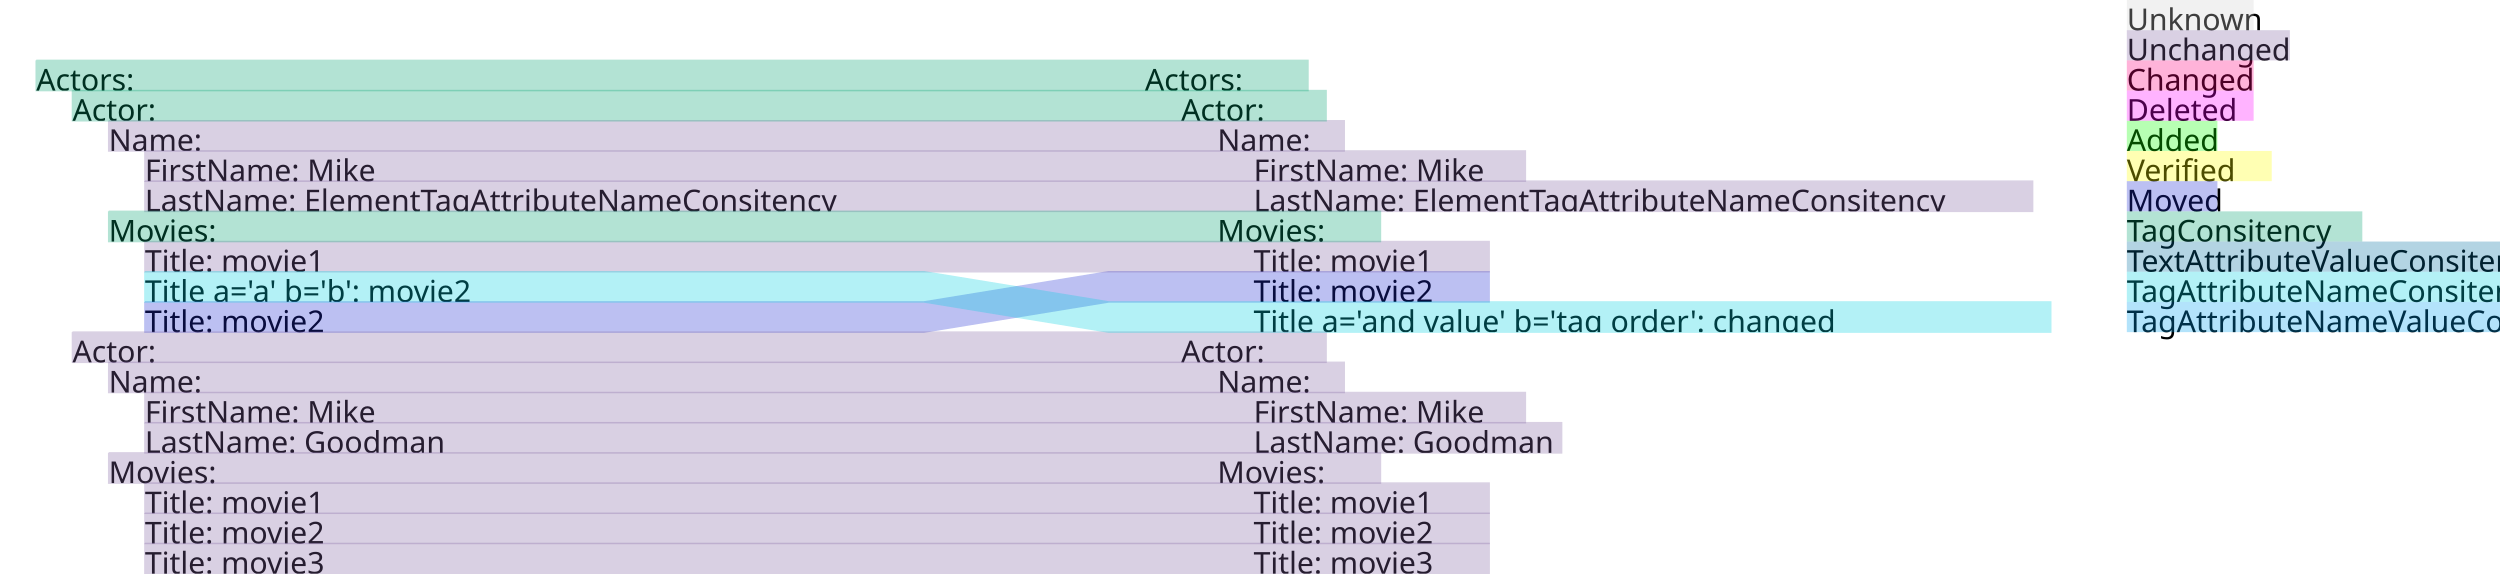
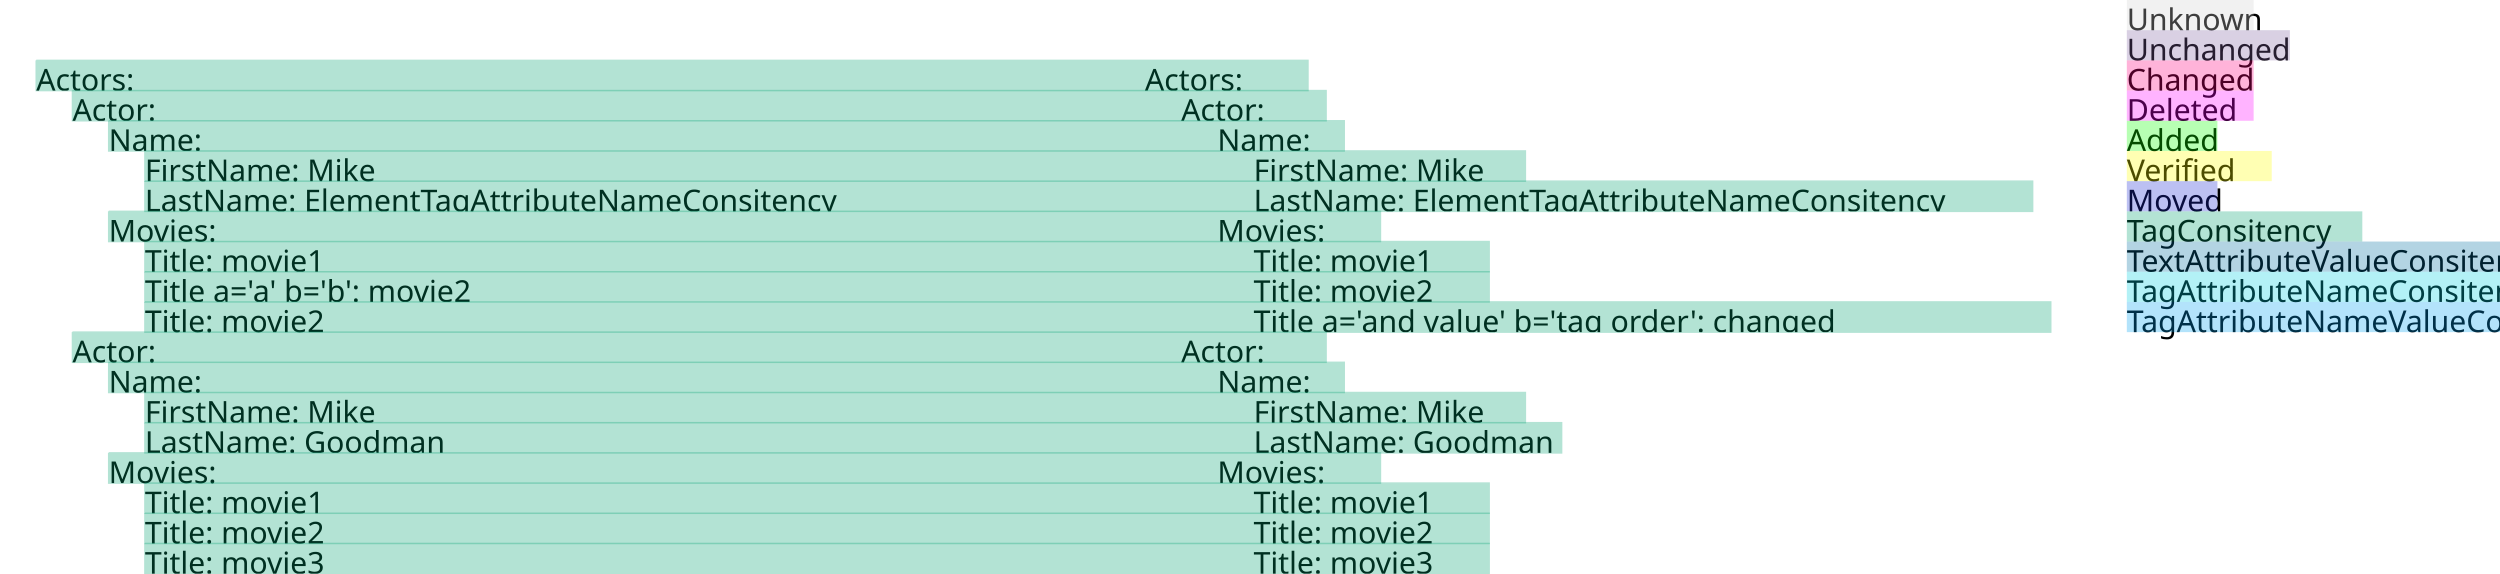
<svg xmlns="http://www.w3.org/2000/svg" baseProfile="full" height="190.0" version="1.1" viewBox="0,0,828.0,190.0" width="828.0">
  <defs />
  <svg baseProfile="full" height="100%" version="1.1" width="100%" x="0" y="0">
    <defs />
    <svg height="10.0" viewBox="0,0,54.0,10.0" width="54.0" x="12.0" y="20.0">
      <defs />
      <text font-family="Lucida Console" font-size="10" x="0" y="0">
        <tspan fill="black" x="0" y="10.0">Actors:  
</tspan>
      </text>
    </svg>
    <svg height="10.0" viewBox="0,0,48.0,10.0" width="48.0" x="24.0" y="30.0">
      <defs />
      <text font-family="Lucida Console" font-size="10" x="0" y="0">
        <tspan fill="black" x="0" y="10.0">Actor:  
</tspan>
      </text>
    </svg>
    <svg height="10.0" viewBox="0,0,42.0,10.0" width="42.0" x="36.0" y="40.0">
      <defs />
      <text font-family="Lucida Console" font-size="10" x="0" y="0">
        <tspan fill="black" x="0" y="10.0">Name:  
</tspan>
      </text>
    </svg>
    <svg height="10.0" viewBox="0,0,90.0,10.0" width="90.0" x="48.0" y="50.0">
      <defs />
      <text font-family="Lucida Console" font-size="10" x="0" y="0">
        <tspan fill="black" x="0" y="10.0">FirstName: Mike</tspan>
      </text>
    </svg>
    <svg height="10.0" viewBox="0,0,258.0,10.0" width="258.0" x="48.0" y="60.0">
      <defs />
      <text font-family="Lucida Console" font-size="10" x="0" y="0">
        <tspan fill="black" x="0" y="10.0">LastName: ElementTagAttributeNameConsitency</tspan>
      </text>
    </svg>
    <svg height="10.0" viewBox="0,0,54.0,10.0" width="54.0" x="36.0" y="70.0">
      <defs />
      <text font-family="Lucida Console" font-size="10" x="0" y="0">
        <tspan fill="black" x="0" y="10.0">Movies:  
</tspan>
      </text>
    </svg>
    <svg height="10.0" viewBox="0,0,78.0,10.0" width="78.0" x="48.0" y="80.0">
      <defs />
      <text font-family="Lucida Console" font-size="10" x="0" y="0">
        <tspan fill="black" x="0" y="10.0">Title: 
movie1
</tspan>
      </text>
    </svg>
    <svg height="10.0" viewBox="0,0,162.0,10.0" width="162.0" x="48.0" y="90.0">
      <defs />
      <text font-family="Lucida Console" font-size="10" x="0" y="0">
        <tspan fill="black" x="0" y="10.0">Title  a='a'  b='b': movie2</tspan>
      </text>
    </svg>
    <svg height="10.0" viewBox="0,0,78.0,10.0" width="78.0" x="48.0" y="100.0">
      <defs />
      <text font-family="Lucida Console" font-size="10" x="0" y="0">
        <tspan fill="black" x="0" y="10.0">Title: movie2</tspan>
      </text>
    </svg>
    <svg height="10.0" viewBox="0,0,48.0,10.0" width="48.0" x="24.0" y="110.0">
      <defs />
      <text font-family="Lucida Console" font-size="10" x="0" y="0">
        <tspan fill="black" x="0" y="10.0">Actor:  
</tspan>
      </text>
    </svg>
    <svg height="10.0" viewBox="0,0,42.0,10.0" width="42.0" x="36.0" y="120.0">
      <defs />
      <text font-family="Lucida Console" font-size="10" x="0" y="0">
        <tspan fill="black" x="0" y="10.0">Name:  
</tspan>
      </text>
    </svg>
    <svg height="10.0" viewBox="0,0,90.0,10.0" width="90.0" x="48.0" y="130.0">
      <defs />
      <text font-family="Lucida Console" font-size="10" x="0" y="0">
        <tspan fill="black" x="0" y="10.0">FirstName: 
Mike
</tspan>
      </text>
    </svg>
    <svg height="10.0" viewBox="0,0,102.0,10.0" width="102.0" x="48.0" y="140.0">
      <defs />
      <text font-family="Lucida Console" font-size="10" x="0" y="0">
        <tspan fill="black" x="0" y="10.0">LastName: Goodman</tspan>
      </text>
    </svg>
    <svg height="10.0" viewBox="0,0,54.0,10.0" width="54.0" x="36.0" y="150.0">
      <defs />
      <text font-family="Lucida Console" font-size="10" x="0" y="0">
        <tspan fill="black" x="0" y="10.0">Movies:  
</tspan>
      </text>
    </svg>
    <svg height="10.0" viewBox="0,0,78.0,10.0" width="78.0" x="48.0" y="160.0">
      <defs />
      <text font-family="Lucida Console" font-size="10" x="0" y="0">
        <tspan fill="black" x="0" y="10.0">Title: movie1</tspan>
      </text>
    </svg>
    <svg height="10.0" viewBox="0,0,78.0,10.0" width="78.0" x="48.0" y="170.0">
      <defs />
      <text font-family="Lucida Console" font-size="10" x="0" y="0">
        <tspan fill="black" x="0" y="10.0">Title: movie2</tspan>
      </text>
    </svg>
    <svg height="10.0" viewBox="0,0,78.0,10.0" width="78.0" x="48.0" y="180.0">
      <defs />
      <text font-family="Lucida Console" font-size="10" x="0" y="0">
        <tspan fill="black" x="0" y="10.0">Title: movie3</tspan>
      </text>
    </svg>
  </svg>
  <svg baseProfile="full" height="100%" version="1.1" width="100%" x="367.2" y="0">
    <defs />
    <svg height="10.0" viewBox="0,0,54.0,10.0" width="54.0" x="12.0" y="20.0">
      <defs />
      <text font-family="Lucida Console" font-size="10" x="0" y="0">
        <tspan fill="black" x="0" y="10.0">Actors:  
</tspan>
      </text>
    </svg>
    <svg height="10.0" viewBox="0,0,48.0,10.0" width="48.0" x="24.0" y="30.0">
      <defs />
      <text font-family="Lucida Console" font-size="10" x="0" y="0">
        <tspan fill="black" x="0" y="10.0">Actor:  
</tspan>
      </text>
    </svg>
    <svg height="10.0" viewBox="0,0,42.0,10.0" width="42.0" x="36.0" y="40.0">
      <defs />
      <text font-family="Lucida Console" font-size="10" x="0" y="0">
        <tspan fill="black" x="0" y="10.0">Name:  
</tspan>
      </text>
    </svg>
    <svg height="10.0" viewBox="0,0,90.0,10.0" width="90.0" x="48.0" y="50.0">
      <defs />
      <text font-family="Lucida Console" font-size="10" x="0" y="0">
        <tspan fill="black" x="0" y="10.0">FirstName: Mike</tspan>
      </text>
    </svg>
    <svg height="10.0" viewBox="0,0,258.0,10.0" width="258.0" x="48.0" y="60.0">
      <defs />
      <text font-family="Lucida Console" font-size="10" x="0" y="0">
        <tspan fill="black" x="0" y="10.0">LastName: ElementTagAttributeNameConsitency</tspan>
      </text>
    </svg>
    <svg height="10.0" viewBox="0,0,54.0,10.0" width="54.0" x="36.0" y="70.0">
      <defs />
      <text font-family="Lucida Console" font-size="10" x="0" y="0">
        <tspan fill="black" x="0" y="10.0">Movies:  
</tspan>
      </text>
    </svg>
    <svg height="10.0" viewBox="0,0,78.0,10.0" width="78.0" x="48.0" y="80.0">
      <defs />
      <text font-family="Lucida Console" font-size="10" x="0" y="0">
        <tspan fill="black" x="0" y="10.0">Title: 
movie1
</tspan>
      </text>
    </svg>
    <svg height="10.0" viewBox="0,0,78.0,10.0" width="78.0" x="48.0" y="90.0">
      <defs />
      <text font-family="Lucida Console" font-size="10" x="0" y="0">
        <tspan fill="black" x="0" y="10.0">Title: movie2</tspan>
      </text>
    </svg>
    <svg height="10.0" viewBox="0,0,264.0,10.0" width="264.0" x="48.0" y="100.0">
      <defs />
      <text font-family="Lucida Console" font-size="10" x="0" y="0">
        <tspan fill="black" x="0" y="10.0">Title  a='and value'  b='tag order': changed</tspan>
      </text>
    </svg>
    <svg height="10.0" viewBox="0,0,48.0,10.0" width="48.0" x="24.0" y="110.0">
      <defs />
      <text font-family="Lucida Console" font-size="10" x="0" y="0">
        <tspan fill="black" x="0" y="10.0">Actor:  
</tspan>
      </text>
    </svg>
    <svg height="10.0" viewBox="0,0,42.0,10.0" width="42.0" x="36.0" y="120.0">
      <defs />
      <text font-family="Lucida Console" font-size="10" x="0" y="0">
        <tspan fill="black" x="0" y="10.0">Name:  
</tspan>
      </text>
    </svg>
    <svg height="10.0" viewBox="0,0,90.0,10.0" width="90.0" x="48.0" y="130.0">
      <defs />
      <text font-family="Lucida Console" font-size="10" x="0" y="0">
        <tspan fill="black" x="0" y="10.0">FirstName: 
Mike
</tspan>
      </text>
    </svg>
    <svg height="10.0" viewBox="0,0,102.0,10.0" width="102.0" x="48.0" y="140.0">
      <defs />
      <text font-family="Lucida Console" font-size="10" x="0" y="0">
        <tspan fill="black" x="0" y="10.0">LastName: Goodman</tspan>
      </text>
    </svg>
    <svg height="10.0" viewBox="0,0,54.0,10.0" width="54.0" x="36.0" y="150.0">
      <defs />
      <text font-family="Lucida Console" font-size="10" x="0" y="0">
        <tspan fill="black" x="0" y="10.0">Movies:  
</tspan>
      </text>
    </svg>
    <svg height="10.0" viewBox="0,0,78.0,10.0" width="78.0" x="48.0" y="160.0">
      <defs />
      <text font-family="Lucida Console" font-size="10" x="0" y="0">
        <tspan fill="black" x="0" y="10.0">Title: movie1</tspan>
      </text>
    </svg>
    <svg height="10.0" viewBox="0,0,78.0,10.0" width="78.0" x="48.0" y="170.0">
      <defs />
      <text font-family="Lucida Console" font-size="10" x="0" y="0">
        <tspan fill="black" x="0" y="10.0">Title: movie2</tspan>
      </text>
    </svg>
    <svg height="10.0" viewBox="0,0,78.0,10.0" width="78.0" x="48.0" y="180.0">
      <defs />
      <text font-family="Lucida Console" font-size="10" x="0" y="0">
        <tspan fill="black" x="0" y="10.0">Title: movie3</tspan>
      </text>
    </svg>
  </svg>
  <svg baseProfile="full" height="100%" version="1.1" width="100%" x="680.4" y="0">
    <defs />
    <text fill="rgb(0,0,0)" font-family="Lucida Console" font-size="10" x="24.0" y="10.0">Unknown</text>
    <rect fill="rgb(208,208,208)" height="10.0" opacity="0.3" width="42.0" x="24.0" y="0.0" />
    <text fill="rgb(0,0,0)" font-family="Lucida Console" font-size="10" x="24.0" y="20.0">Unchanged</text>
    <rect fill="rgb(126,98,161)" height="10.0" opacity="0.3" width="54.0" x="24.0" y="10.0" />
    <text fill="rgb(0,0,0)" font-family="Lucida Console" font-size="10" x="24.0" y="30.0">Changed</text>
    <rect fill="rgb(255,0,128)" height="10.0" opacity="0.3" width="42.0" x="24.0" y="20.0" />
    <text fill="rgb(0,0,0)" font-family="Lucida Console" font-size="10" x="24.0" y="40.0">Deleted</text>
    <rect fill="rgb(255,0,255)" height="10.0" opacity="0.3" width="42.0" x="24.0" y="30.0" />
    <text fill="rgb(0,0,0)" font-family="Lucida Console" font-size="10" x="24.0" y="50.0">Added</text>
    <rect fill="rgb(15,255,0)" height="10.0" opacity="0.3" width="30.0" x="24.0" y="40.0" />
    <text fill="rgb(0,0,0)" font-family="Lucida Console" font-size="10" x="24.0" y="60.0">Verified</text>
    <rect fill="rgb(255,255,0)" height="10.0" opacity="0.3" width="48.0" x="24.0" y="50.0" />
    <text fill="rgb(0,0,0)" font-family="Lucida Console" font-size="10" x="24.0" y="70.0">Moved</text>
    <rect fill="rgb(30,45,210)" height="10.0" opacity="0.3" width="30.0" x="24.0" y="60.0" />
    <text fill="rgb(0,0,0)" font-family="Lucida Console" font-size="10" x="24.0" y="80.0">TagConsitency</text>
    <rect fill="rgb(0,160,112)" height="10.0" opacity="0.3" width="78.0" x="24.0" y="70.0" />
    <text fill="rgb(0,0,0)" font-family="Lucida Console" font-size="10" x="24.0" y="90.0">TextAttributeValueConsitency</text>
    <rect fill="rgb(0,112,160)" height="10.0" opacity="0.3" width="168.0" x="24.0" y="80.0" />
    <text fill="rgb(0,0,0)" font-family="Lucida Console" font-size="10" x="24.0" y="100.0">TagAttributeNameConsitency</text>
    <rect fill="rgb(0,208,224)" height="10.0" opacity="0.3" width="156.0" x="24.0" y="90.0" />
    <text fill="rgb(0,0,0)" font-family="Lucida Console" font-size="10" x="24.0" y="110.0">TagAttributeNameValueConsitency</text>
    <rect fill="rgb(0,160,240)" height="10.0" opacity="0.3" width="186.0" x="24.0" y="100.0" />
  </svg>
-   <polyline fill="rgb(30,45,210)" opacity="0.3" points="48.0,100.0 306.0,100.0 367.2,90.0 493.2,90.0 493.2,100.0 367.2,100.0 306.0,110.0 48.0,110.0 48.0,100.0" stroke="rgb(30,45,210)" stroke-width="0.5" />
-   <polyline fill="rgb(126,98,161)" opacity="0.3" points="24.0,110.0 306.0,110.0 367.2,110.0 439.2,110.0 439.2,120.0 367.2,120.0 306.0,120.0 24.0,120.0 24.0,110.0" stroke="rgb(126,98,161)" stroke-width="0.5" />
-   <polyline fill="rgb(126,98,161)" opacity="0.3" points="36.0,40.0 306.0,40.0 367.2,40.0 445.2,40.0 445.2,50.0 367.2,50.0 306.0,50.0 36.0,50.0 36.0,40.0" stroke="rgb(126,98,161)" stroke-width="0.5" />
-   <polyline fill="rgb(126,98,161)" opacity="0.3" points="36.0,120.0 306.0,120.0 367.2,120.0 445.2,120.0 445.2,130.0 367.2,130.0 306.0,130.0 36.0,130.0 36.0,120.0" stroke="rgb(126,98,161)" stroke-width="0.5" />
-   <polyline fill="rgb(126,98,161)" opacity="0.3" points="36.0,150.0 306.0,150.0 367.2,150.0 457.2,150.0 457.2,160.0 367.2,160.0 306.0,160.0 36.0,160.0 36.0,150.0" stroke="rgb(126,98,161)" stroke-width="0.5" />
-   <polyline fill="rgb(126,98,161)" opacity="0.3" points="48.0,80.0 306.0,80.0 367.2,80.0 493.2,80.0 493.2,90.0 367.2,90.0 306.0,90.0 48.0,90.0 48.0,80.0" stroke="rgb(126,98,161)" stroke-width="0.5" />
-   <polyline fill="rgb(126,98,161)" opacity="0.3" points="48.0,160.0 306.0,160.0 367.2,160.0 493.2,160.0 493.2,170.0 367.2,170.0 306.0,170.0 48.0,170.0 48.0,160.0" stroke="rgb(126,98,161)" stroke-width="0.5" />
-   <polyline fill="rgb(126,98,161)" opacity="0.3" points="48.0,170.0 306.0,170.0 367.2,170.0 493.2,170.0 493.2,180.0 367.2,180.0 306.0,180.0 48.0,180.0 48.0,170.0" stroke="rgb(126,98,161)" stroke-width="0.5" />
-   <polyline fill="rgb(126,98,161)" opacity="0.3" points="48.0,180.0 306.0,180.0 367.2,180.0 493.2,180.0 493.2,190.0 367.2,190.0 306.0,190.0 48.0,190.0 48.0,180.0" stroke="rgb(126,98,161)" stroke-width="0.5" />
-   <polyline fill="rgb(126,98,161)" opacity="0.3" points="48.0,60.0 306.0,60.0 367.2,60.0 673.2,60.0 673.2,70.0 367.2,70.0 306.0,70.0 48.0,70.0 48.0,60.0" stroke="rgb(126,98,161)" stroke-width="0.5" />
-   <polyline fill="rgb(126,98,161)" opacity="0.3" points="48.0,140.0 306.0,140.0 367.2,140.0 517.2,140.0 517.2,150.0 367.2,150.0 306.0,150.0 48.0,150.0 48.0,140.0" stroke="rgb(126,98,161)" stroke-width="0.5" />
-   <polyline fill="rgb(126,98,161)" opacity="0.3" points="48.0,50.0 306.0,50.0 367.2,50.0 505.2,50.0 505.2,60.0 367.2,60.0 306.0,60.0 48.0,60.0 48.0,50.0" stroke="rgb(126,98,161)" stroke-width="0.5" />
-   <polyline fill="rgb(126,98,161)" opacity="0.3" points="48.0,130.0 306.0,130.0 367.2,130.0 505.2,130.0 505.2,140.0 367.2,140.0 306.0,140.0 48.0,140.0 48.0,130.0" stroke="rgb(126,98,161)" stroke-width="0.5" />
-   <polyline fill="rgb(0,208,224)" opacity="0.3" points="48.0,90.0 306.0,90.0 367.2,100.0 679.2,100.0 679.2,110.0 367.2,110.0 306.0,100.0 48.0,100.0 48.0,90.0" stroke="rgb(0,208,224)" stroke-width="0.5" />
  <polyline fill="rgb(0,160,112)" opacity="0.3" points="12.0,20.0 306.0,20.0 367.2,20.0 433.2,20.0 433.2,30.0 367.2,30.0 306.0,30.0 12.0,30.0 12.0,20.0" stroke="rgb(0,160,112)" stroke-width="0.5" />
  <polyline fill="rgb(0,160,112)" opacity="0.3" points="24.0,30.0 306.0,30.0 367.2,30.0 439.2,30.0 439.2,40.0 367.2,40.0 306.0,40.0 24.0,40.0 24.0,30.0" stroke="rgb(0,160,112)" stroke-width="0.5" />
+   <polyline fill="rgb(0,160,112)" opacity="0.3" points="24.0,110.0 306.0,110.0 367.2,110.0 439.2,110.0 439.2,120.0 367.2,120.0 306.0,120.0 24.0,120.0 24.0,110.0" stroke="rgb(0,160,112)" stroke-width="0.5" />
  <polyline fill="rgb(0,160,112)" opacity="0.3" points="36.0,70.0 306.0,70.0 367.2,70.0 457.2,70.0 457.2,80.0 367.2,80.0 306.0,80.0 36.0,80.0 36.0,70.0" stroke="rgb(0,160,112)" stroke-width="0.5" />
+   <polyline fill="rgb(0,160,112)" opacity="0.3" points="36.0,150.0 306.0,150.0 367.2,150.0 457.2,150.0 457.2,160.0 367.2,160.0 306.0,160.0 36.0,160.0 36.0,150.0" stroke="rgb(0,160,112)" stroke-width="0.5" />
+   <polyline fill="rgb(0,160,112)" opacity="0.3" points="36.0,40.0 306.0,40.0 367.2,40.0 445.2,40.0 445.2,50.0 367.2,50.0 306.0,50.0 36.0,50.0 36.0,40.0" stroke="rgb(0,160,112)" stroke-width="0.5" />
+   <polyline fill="rgb(0,160,112)" opacity="0.3" points="36.0,120.0 306.0,120.0 367.2,120.0 445.2,120.0 445.2,130.0 367.2,130.0 306.0,130.0 36.0,130.0 36.0,120.0" stroke="rgb(0,160,112)" stroke-width="0.5" />
+   <polyline fill="rgb(0,160,112)" opacity="0.3" points="48.0,80.0 306.0,80.0 367.2,80.0 493.2,80.0 493.2,90.0 367.2,90.0 306.0,90.0 48.0,90.0 48.0,80.0" stroke="rgb(0,160,112)" stroke-width="0.5" />
+   <polyline fill="rgb(0,160,112)" opacity="0.3" points="48.0,90.0 306.0,90.0 367.2,90.0 493.2,90.0 493.2,100.0 367.2,100.0 306.0,100.0 48.0,100.0 48.0,90.0" stroke="rgb(0,160,112)" stroke-width="0.5" />
+   <polyline fill="rgb(0,160,112)" opacity="0.3" points="48.0,100.0 306.0,100.0 367.2,100.0 679.2,100.0 679.2,110.0 367.2,110.0 306.0,110.0 48.0,110.0 48.0,100.0" stroke="rgb(0,160,112)" stroke-width="0.5" />
+   <polyline fill="rgb(0,160,112)" opacity="0.3" points="48.0,50.0 306.0,50.0 367.2,50.0 505.2,50.0 505.2,60.0 367.2,60.0 306.0,60.0 48.0,60.0 48.0,50.0" stroke="rgb(0,160,112)" stroke-width="0.5" />
+   <polyline fill="rgb(0,160,112)" opacity="0.3" points="48.0,60.0 306.0,60.0 367.2,60.0 673.2,60.0 673.2,70.0 367.2,70.0 306.0,70.0 48.0,70.0 48.0,60.0" stroke="rgb(0,160,112)" stroke-width="0.5" />
+   <polyline fill="rgb(0,160,112)" opacity="0.3" points="48.0,160.0 306.0,160.0 367.2,160.0 493.2,160.0 493.2,170.0 367.2,170.0 306.0,170.0 48.0,170.0 48.0,160.0" stroke="rgb(0,160,112)" stroke-width="0.5" />
+   <polyline fill="rgb(0,160,112)" opacity="0.3" points="48.0,170.0 306.0,170.0 367.2,170.0 493.2,170.0 493.2,180.0 367.2,180.0 306.0,180.0 48.0,180.0 48.0,170.0" stroke="rgb(0,160,112)" stroke-width="0.5" />
+   <polyline fill="rgb(0,160,112)" opacity="0.3" points="48.0,180.0 306.0,180.0 367.2,180.0 493.2,180.0 493.2,190.0 367.2,190.0 306.0,190.0 48.0,190.0 48.0,180.0" stroke="rgb(0,160,112)" stroke-width="0.5" />
+   <polyline fill="rgb(0,160,112)" opacity="0.3" points="48.0,130.0 306.0,130.0 367.2,130.0 505.2,130.0 505.2,140.0 367.2,140.0 306.0,140.0 48.0,140.0 48.0,130.0" stroke="rgb(0,160,112)" stroke-width="0.5" />
+   <polyline fill="rgb(0,160,112)" opacity="0.3" points="48.0,140.0 306.0,140.0 367.2,140.0 517.2,140.0 517.2,150.0 367.2,150.0 306.0,150.0 48.0,150.0 48.0,140.0" stroke="rgb(0,160,112)" stroke-width="0.5" />
</svg>
